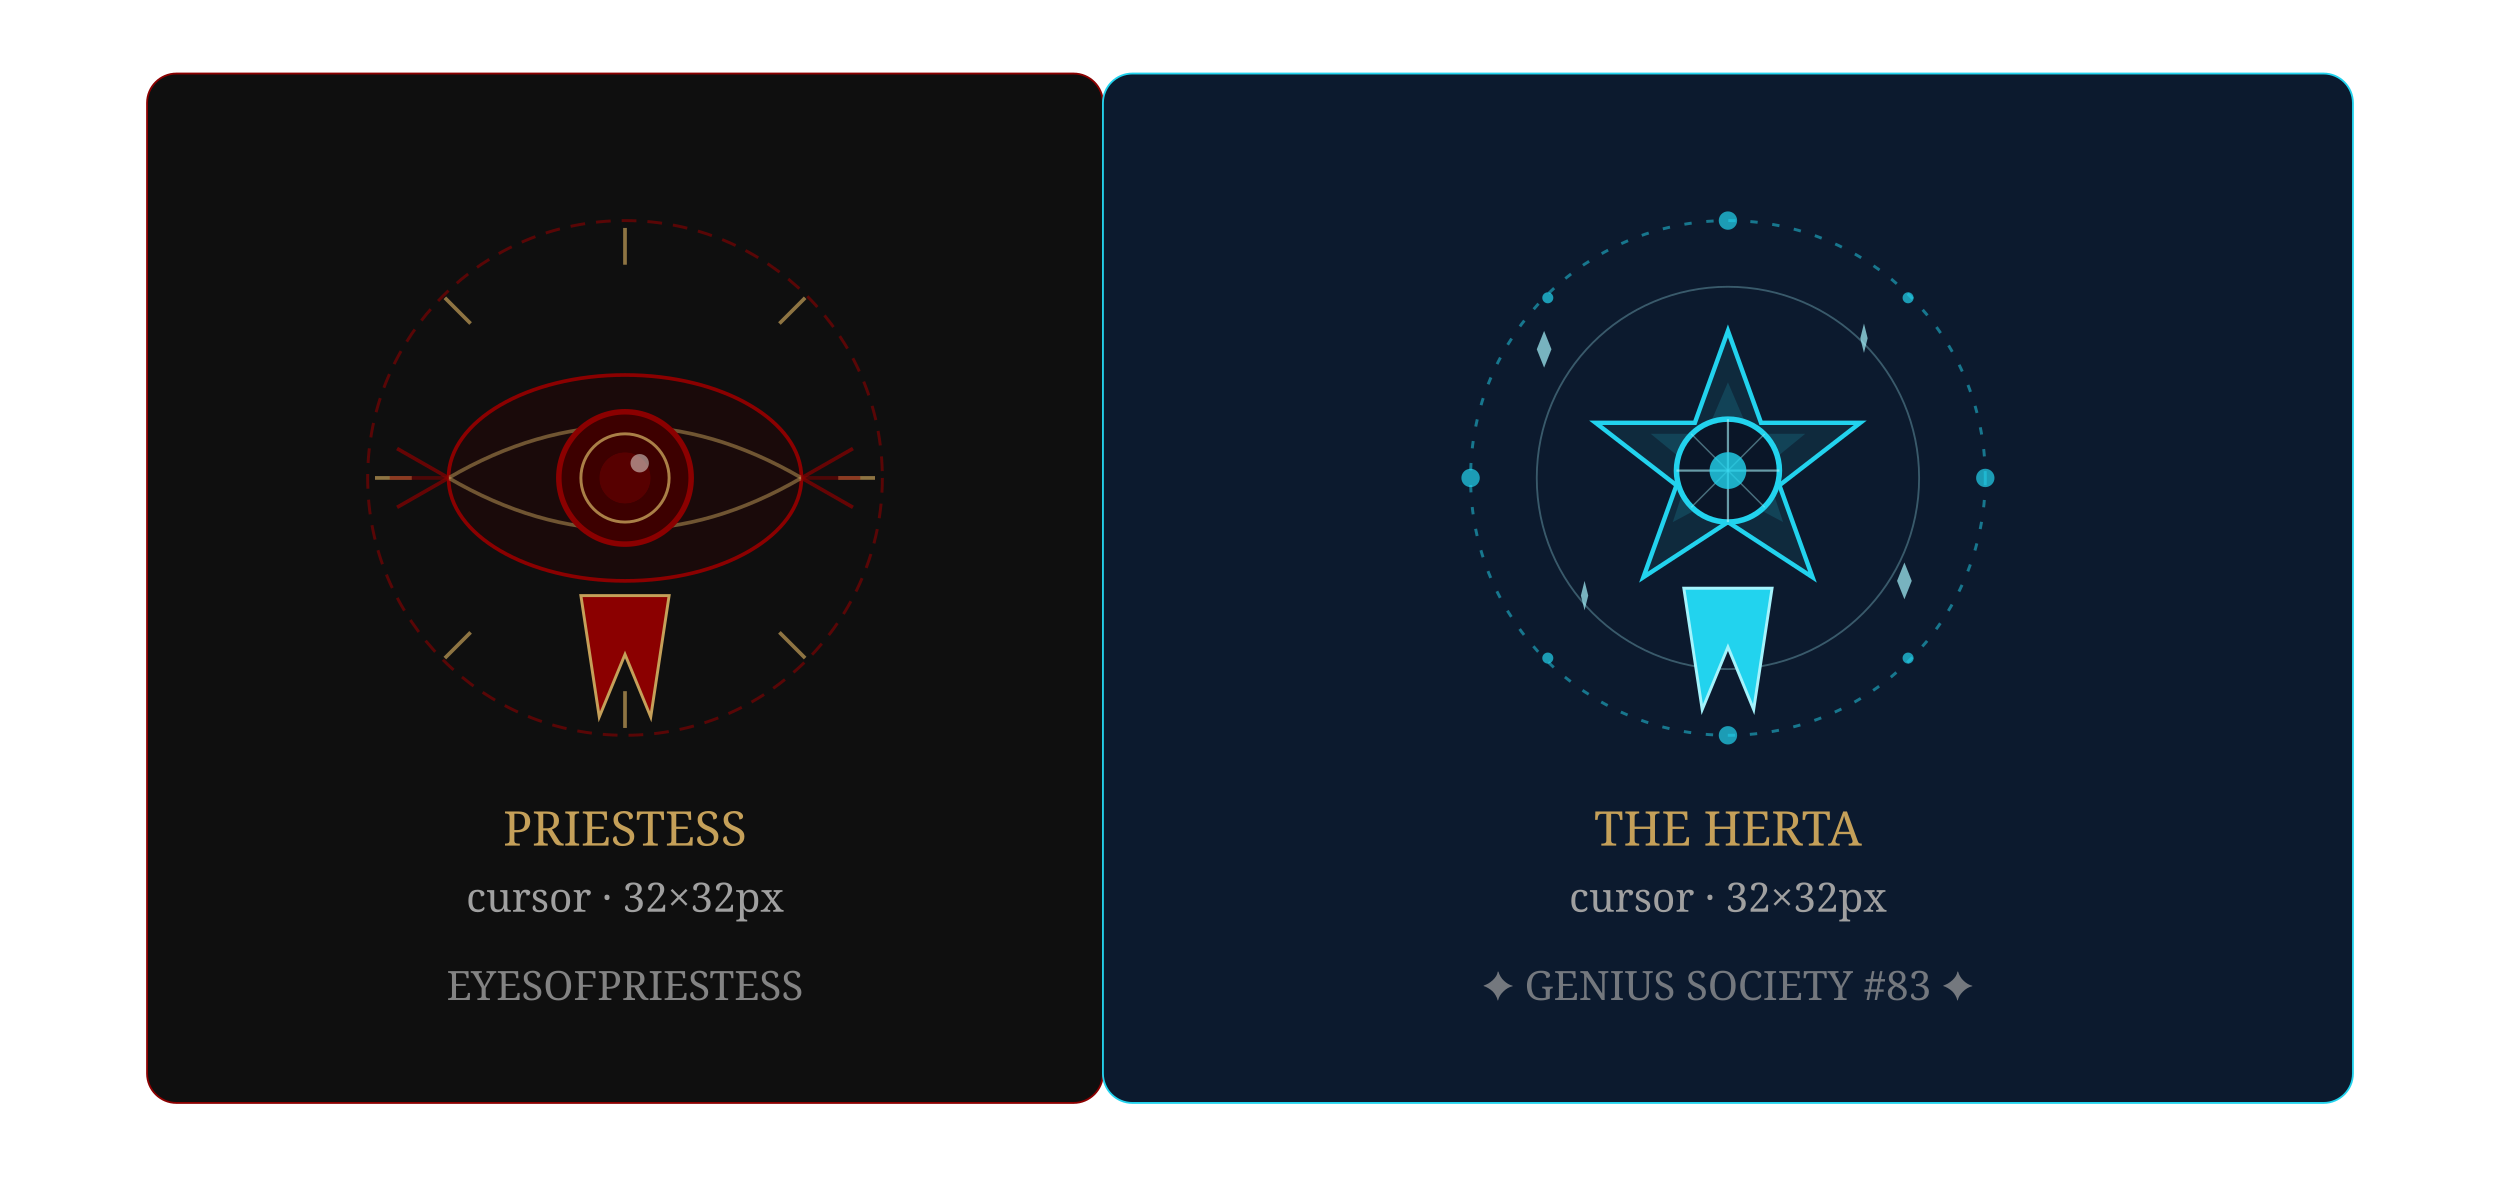
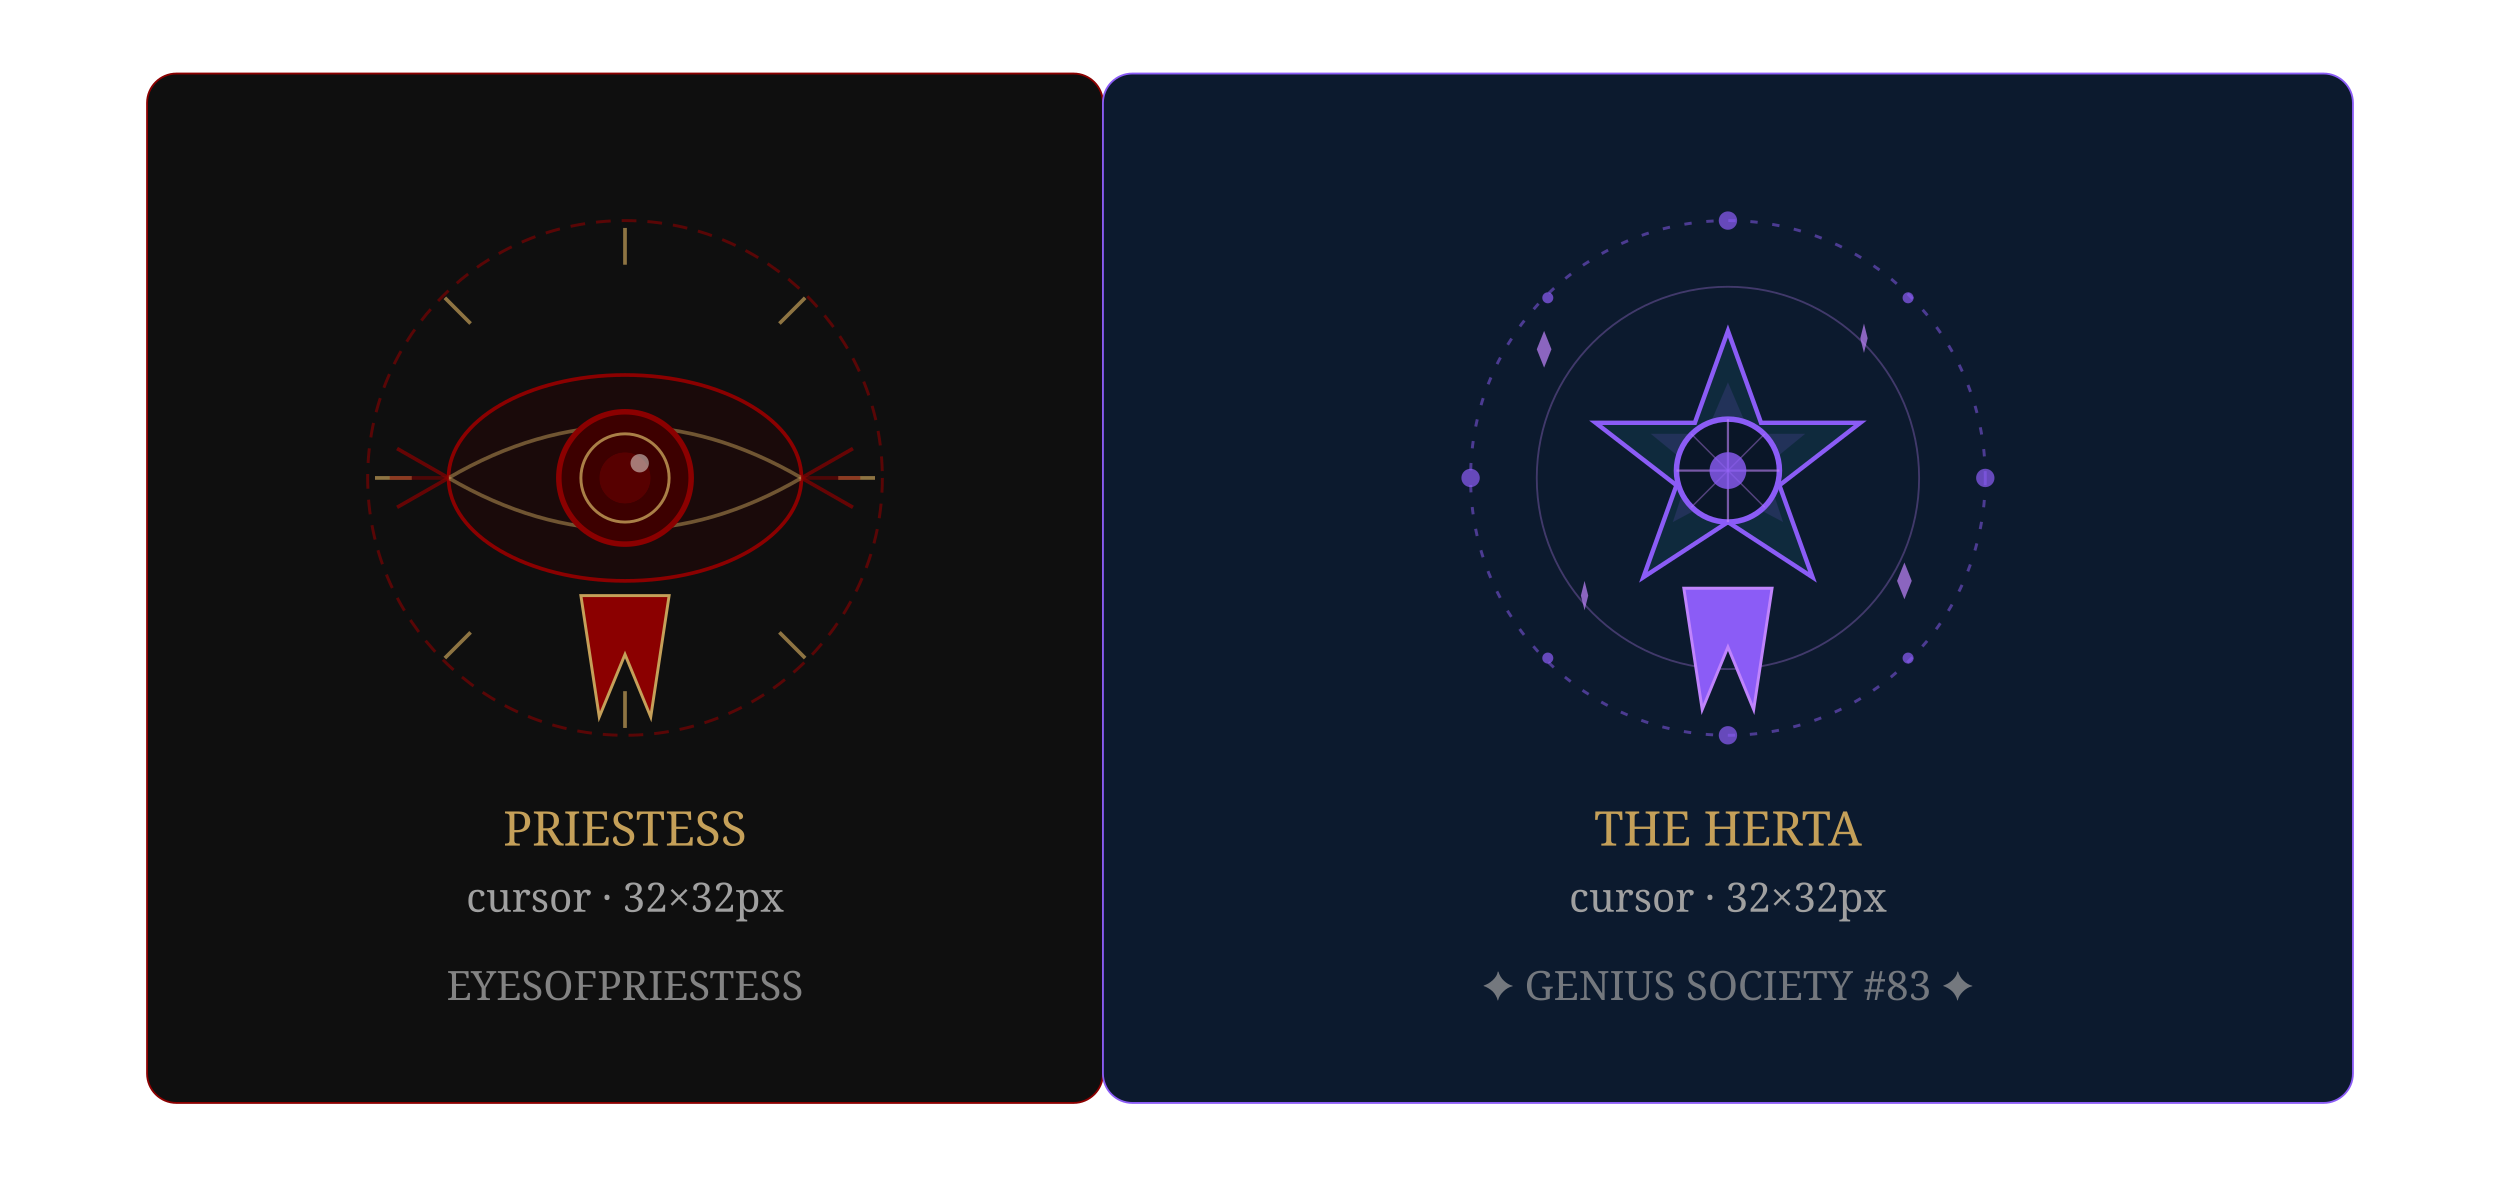
<svg xmlns="http://www.w3.org/2000/svg" width="100%" viewBox="0 0 680 320" role="img" style="">
  <rect x="40" y="20" width="260" height="280" rx="8" fill="#0f0f0f" stroke="#8b0000" stroke-width="0.5" style="fill:rgb(15, 15, 15);stroke:rgb(139, 0, 0);color:rgb(255, 255, 255);stroke-width:0.5px;stroke-linecap:butt;stroke-linejoin:miter;opacity:1;font-family:&quot;Anthropic Sans&quot;, -apple-system, BlinkMacSystemFont, &quot;Segoe UI&quot;, sans-serif;font-size:16px;font-weight:400;text-anchor:start;dominant-baseline:auto" />
-   <rect x="300" y="20" width="340" height="280" rx="8" fill="#0c1a2e" stroke="#22d3ee" stroke-width="0.5" style="fill:rgb(12, 26, 46);stroke:rgb(34, 211, 238);color:rgb(255, 255, 255);stroke-width:0.5px;stroke-linecap:butt;stroke-linejoin:miter;opacity:1;font-family:&quot;Anthropic Sans&quot;, -apple-system, BlinkMacSystemFont, &quot;Segoe UI&quot;, sans-serif;font-size:16px;font-weight:400;text-anchor:start;dominant-baseline:auto" />
+   <rect x="300" y="20" width="340" height="280" rx="8" fill="#0c1a2e" stroke="#8b5cf6" stroke-width="0.5" style="fill:rgb(12, 26, 46);stroke:rgb(139, 92, 246);color:rgb(255, 255, 255);stroke-width:0.5px;stroke-linecap:butt;stroke-linejoin:miter;opacity:1;font-family:&quot;Anthropic Sans&quot;, -apple-system, BlinkMacSystemFont, &quot;Segoe UI&quot;, sans-serif;font-size:16px;font-weight:400;text-anchor:start;dominant-baseline:auto" />
  <circle cx="170" cy="130" r="70" fill="none" stroke="#8b0000" stroke-width="0.8" stroke-dasharray="4 3" opacity="0.6" style="fill:none;stroke:rgb(139, 0, 0);color:rgb(255, 255, 255);stroke-width:0.8px;stroke-dasharray:4px, 3px;stroke-linecap:butt;stroke-linejoin:miter;opacity:0.6;font-family:&quot;Anthropic Sans&quot;, -apple-system, BlinkMacSystemFont, &quot;Segoe UI&quot;, sans-serif;font-size:16px;font-weight:400;text-anchor:start;dominant-baseline:auto" />
  <g stroke="#c5a059" stroke-width="1" opacity="0.7" style="fill:rgb(0, 0, 0);stroke:rgb(197, 160, 89);color:rgb(255, 255, 255);stroke-width:1px;stroke-linecap:butt;stroke-linejoin:miter;opacity:0.7;font-family:&quot;Anthropic Sans&quot;, -apple-system, BlinkMacSystemFont, &quot;Segoe UI&quot;, sans-serif;font-size:16px;font-weight:400;text-anchor:start;dominant-baseline:auto">
    <line x1="170" y1="62" x2="170" y2="72" style="fill:rgb(0, 0, 0);stroke:rgb(197, 160, 89);color:rgb(255, 255, 255);stroke-width:1px;stroke-linecap:butt;stroke-linejoin:miter;opacity:1;font-family:&quot;Anthropic Sans&quot;, -apple-system, BlinkMacSystemFont, &quot;Segoe UI&quot;, sans-serif;font-size:16px;font-weight:400;text-anchor:start;dominant-baseline:auto" />
    <line x1="170" y1="188" x2="170" y2="198" style="fill:rgb(0, 0, 0);stroke:rgb(197, 160, 89);color:rgb(255, 255, 255);stroke-width:1px;stroke-linecap:butt;stroke-linejoin:miter;opacity:1;font-family:&quot;Anthropic Sans&quot;, -apple-system, BlinkMacSystemFont, &quot;Segoe UI&quot;, sans-serif;font-size:16px;font-weight:400;text-anchor:start;dominant-baseline:auto" />
    <line x1="102" y1="130" x2="112" y2="130" style="fill:rgb(0, 0, 0);stroke:rgb(197, 160, 89);color:rgb(255, 255, 255);stroke-width:1px;stroke-linecap:butt;stroke-linejoin:miter;opacity:1;font-family:&quot;Anthropic Sans&quot;, -apple-system, BlinkMacSystemFont, &quot;Segoe UI&quot;, sans-serif;font-size:16px;font-weight:400;text-anchor:start;dominant-baseline:auto" />
    <line x1="228" y1="130" x2="238" y2="130" style="fill:rgb(0, 0, 0);stroke:rgb(197, 160, 89);color:rgb(255, 255, 255);stroke-width:1px;stroke-linecap:butt;stroke-linejoin:miter;opacity:1;font-family:&quot;Anthropic Sans&quot;, -apple-system, BlinkMacSystemFont, &quot;Segoe UI&quot;, sans-serif;font-size:16px;font-weight:400;text-anchor:start;dominant-baseline:auto" />
    <line x1="121" y1="81" x2="128" y2="88" style="fill:rgb(0, 0, 0);stroke:rgb(197, 160, 89);color:rgb(255, 255, 255);stroke-width:1px;stroke-linecap:butt;stroke-linejoin:miter;opacity:1;font-family:&quot;Anthropic Sans&quot;, -apple-system, BlinkMacSystemFont, &quot;Segoe UI&quot;, sans-serif;font-size:16px;font-weight:400;text-anchor:start;dominant-baseline:auto" />
    <line x1="212" y1="172" x2="219" y2="179" style="fill:rgb(0, 0, 0);stroke:rgb(197, 160, 89);color:rgb(255, 255, 255);stroke-width:1px;stroke-linecap:butt;stroke-linejoin:miter;opacity:1;font-family:&quot;Anthropic Sans&quot;, -apple-system, BlinkMacSystemFont, &quot;Segoe UI&quot;, sans-serif;font-size:16px;font-weight:400;text-anchor:start;dominant-baseline:auto" />
    <line x1="219" y1="81" x2="212" y2="88" style="fill:rgb(0, 0, 0);stroke:rgb(197, 160, 89);color:rgb(255, 255, 255);stroke-width:1px;stroke-linecap:butt;stroke-linejoin:miter;opacity:1;font-family:&quot;Anthropic Sans&quot;, -apple-system, BlinkMacSystemFont, &quot;Segoe UI&quot;, sans-serif;font-size:16px;font-weight:400;text-anchor:start;dominant-baseline:auto" />
    <line x1="128" y1="172" x2="121" y2="179" style="fill:rgb(0, 0, 0);stroke:rgb(197, 160, 89);color:rgb(255, 255, 255);stroke-width:1px;stroke-linecap:butt;stroke-linejoin:miter;opacity:1;font-family:&quot;Anthropic Sans&quot;, -apple-system, BlinkMacSystemFont, &quot;Segoe UI&quot;, sans-serif;font-size:16px;font-weight:400;text-anchor:start;dominant-baseline:auto" />
  </g>
  <ellipse cx="170" cy="130" rx="48" ry="28" fill="#1a0a0a" stroke="#8b0000" stroke-width="1" style="fill:rgb(26, 10, 10);stroke:rgb(139, 0, 0);color:rgb(255, 255, 255);stroke-width:1px;stroke-linecap:butt;stroke-linejoin:miter;opacity:1;font-family:&quot;Anthropic Sans&quot;, -apple-system, BlinkMacSystemFont, &quot;Segoe UI&quot;, sans-serif;font-size:16px;font-weight:400;text-anchor:start;dominant-baseline:auto" />
  <path d="M122 130 Q170 102 218 130" fill="none" stroke="#c5a059" stroke-width="1" opacity="0.5" style="fill:none;stroke:rgb(197, 160, 89);color:rgb(255, 255, 255);stroke-width:1px;stroke-linecap:butt;stroke-linejoin:miter;opacity:0.5;font-family:&quot;Anthropic Sans&quot;, -apple-system, BlinkMacSystemFont, &quot;Segoe UI&quot;, sans-serif;font-size:16px;font-weight:400;text-anchor:start;dominant-baseline:auto" />
  <path d="M122 130 Q170 158 218 130" fill="none" stroke="#c5a059" stroke-width="1" opacity="0.5" style="fill:none;stroke:rgb(197, 160, 89);color:rgb(255, 255, 255);stroke-width:1px;stroke-linecap:butt;stroke-linejoin:miter;opacity:0.5;font-family:&quot;Anthropic Sans&quot;, -apple-system, BlinkMacSystemFont, &quot;Segoe UI&quot;, sans-serif;font-size:16px;font-weight:400;text-anchor:start;dominant-baseline:auto" />
  <circle cx="170" cy="130" r="18" fill="#3d0000" stroke="#8b0000" stroke-width="1.5" style="fill:rgb(61, 0, 0);stroke:rgb(139, 0, 0);color:rgb(255, 255, 255);stroke-width:1.5px;stroke-linecap:butt;stroke-linejoin:miter;opacity:1;font-family:&quot;Anthropic Sans&quot;, -apple-system, BlinkMacSystemFont, &quot;Segoe UI&quot;, sans-serif;font-size:16px;font-weight:400;text-anchor:start;dominant-baseline:auto" />
  <circle cx="170" cy="130" r="12" fill="none" stroke="#c5a059" stroke-width="0.8" opacity="0.8" style="fill:none;stroke:rgb(197, 160, 89);color:rgb(255, 255, 255);stroke-width:0.8px;stroke-linecap:butt;stroke-linejoin:miter;opacity:0.8;font-family:&quot;Anthropic Sans&quot;, -apple-system, BlinkMacSystemFont, &quot;Segoe UI&quot;, sans-serif;font-size:16px;font-weight:400;text-anchor:start;dominant-baseline:auto" />
  <circle cx="170" cy="130" r="7" fill="#0a0000" style="fill:rgb(10, 0, 0);stroke:none;color:rgb(255, 255, 255);stroke-width:1px;stroke-linecap:butt;stroke-linejoin:miter;opacity:1;font-family:&quot;Anthropic Sans&quot;, -apple-system, BlinkMacSystemFont, &quot;Segoe UI&quot;, sans-serif;font-size:16px;font-weight:400;text-anchor:start;dominant-baseline:auto" />
  <circle cx="170" cy="130" r="7" fill="#8b0000" opacity="0.6" style="fill:rgb(139, 0, 0);stroke:none;color:rgb(255, 255, 255);stroke-width:1px;stroke-linecap:butt;stroke-linejoin:miter;opacity:0.6;font-family:&quot;Anthropic Sans&quot;, -apple-system, BlinkMacSystemFont, &quot;Segoe UI&quot;, sans-serif;font-size:16px;font-weight:400;text-anchor:start;dominant-baseline:auto" />
  <circle cx="174" cy="126" r="2.5" fill="#f4f1ea" opacity="0.5" style="fill:rgb(244, 241, 234);stroke:none;color:rgb(255, 255, 255);stroke-width:1px;stroke-linecap:butt;stroke-linejoin:miter;opacity:0.5;font-family:&quot;Anthropic Sans&quot;, -apple-system, BlinkMacSystemFont, &quot;Segoe UI&quot;, sans-serif;font-size:16px;font-weight:400;text-anchor:start;dominant-baseline:auto" />
  <line x1="122" y1="130" x2="108" y2="122" stroke="#8b0000" stroke-width="1" opacity="0.7" style="fill:rgb(0, 0, 0);stroke:rgb(139, 0, 0);color:rgb(255, 255, 255);stroke-width:1px;stroke-linecap:butt;stroke-linejoin:miter;opacity:0.7;font-family:&quot;Anthropic Sans&quot;, -apple-system, BlinkMacSystemFont, &quot;Segoe UI&quot;, sans-serif;font-size:16px;font-weight:400;text-anchor:start;dominant-baseline:auto" />
  <line x1="122" y1="130" x2="106" y2="130" stroke="#8b0000" stroke-width="1" opacity="0.5" style="fill:rgb(0, 0, 0);stroke:rgb(139, 0, 0);color:rgb(255, 255, 255);stroke-width:1px;stroke-linecap:butt;stroke-linejoin:miter;opacity:0.5;font-family:&quot;Anthropic Sans&quot;, -apple-system, BlinkMacSystemFont, &quot;Segoe UI&quot;, sans-serif;font-size:16px;font-weight:400;text-anchor:start;dominant-baseline:auto" />
  <line x1="122" y1="130" x2="108" y2="138" stroke="#8b0000" stroke-width="1" opacity="0.7" style="fill:rgb(0, 0, 0);stroke:rgb(139, 0, 0);color:rgb(255, 255, 255);stroke-width:1px;stroke-linecap:butt;stroke-linejoin:miter;opacity:0.7;font-family:&quot;Anthropic Sans&quot;, -apple-system, BlinkMacSystemFont, &quot;Segoe UI&quot;, sans-serif;font-size:16px;font-weight:400;text-anchor:start;dominant-baseline:auto" />
  <line x1="218" y1="130" x2="232" y2="122" stroke="#8b0000" stroke-width="1" opacity="0.7" style="fill:rgb(0, 0, 0);stroke:rgb(139, 0, 0);color:rgb(255, 255, 255);stroke-width:1px;stroke-linecap:butt;stroke-linejoin:miter;opacity:0.7;font-family:&quot;Anthropic Sans&quot;, -apple-system, BlinkMacSystemFont, &quot;Segoe UI&quot;, sans-serif;font-size:16px;font-weight:400;text-anchor:start;dominant-baseline:auto" />
  <line x1="218" y1="130" x2="234" y2="130" stroke="#8b0000" stroke-width="1" opacity="0.5" style="fill:rgb(0, 0, 0);stroke:rgb(139, 0, 0);color:rgb(255, 255, 255);stroke-width:1px;stroke-linecap:butt;stroke-linejoin:miter;opacity:0.5;font-family:&quot;Anthropic Sans&quot;, -apple-system, BlinkMacSystemFont, &quot;Segoe UI&quot;, sans-serif;font-size:16px;font-weight:400;text-anchor:start;dominant-baseline:auto" />
  <line x1="218" y1="130" x2="232" y2="138" stroke="#8b0000" stroke-width="1" opacity="0.7" style="fill:rgb(0, 0, 0);stroke:rgb(139, 0, 0);color:rgb(255, 255, 255);stroke-width:1px;stroke-linecap:butt;stroke-linejoin:miter;opacity:0.7;font-family:&quot;Anthropic Sans&quot;, -apple-system, BlinkMacSystemFont, &quot;Segoe UI&quot;, sans-serif;font-size:16px;font-weight:400;text-anchor:start;dominant-baseline:auto" />
  <polygon points="158,162 163,195 170,178 177,195 182,162" fill="#8b0000" stroke="#c5a059" stroke-width="0.8" style="fill:rgb(139, 0, 0);stroke:rgb(197, 160, 89);color:rgb(255, 255, 255);stroke-width:0.8px;stroke-linecap:butt;stroke-linejoin:miter;opacity:1;font-family:&quot;Anthropic Sans&quot;, -apple-system, BlinkMacSystemFont, &quot;Segoe UI&quot;, sans-serif;font-size:16px;font-weight:400;text-anchor:start;dominant-baseline:auto" />
  <text x="170" y="230" style="fill:rgb(197, 160, 89);stroke:none;color:rgb(255, 255, 255);stroke-width:1px;stroke-linecap:butt;stroke-linejoin:miter;opacity:1;font-family:Cinzel, serif;font-size:13px;font-weight:400;text-anchor:middle;dominant-baseline:auto">PRIESTESS</text>
  <text x="170" y="248" style="fill:rgb(160, 160, 160);stroke:none;color:rgb(255, 255, 255);stroke-width:1px;stroke-linecap:butt;stroke-linejoin:miter;opacity:1;font-family:serif;font-size:11px;font-weight:400;text-anchor:middle;dominant-baseline:auto">cursor · 32×32px</text>
  <text x="170" y="272" fill="#8b0000" opacity="0.8" style="fill:rgb(160, 160, 160);stroke:none;color:rgb(255, 255, 255);stroke-width:1px;stroke-linecap:butt;stroke-linejoin:miter;opacity:0.8;font-family:serif;font-size:11px;font-weight:400;text-anchor:middle;dominant-baseline:auto">EYESOFPRIESTESS</text>
-   <circle cx="470" cy="130" r="70" fill="none" stroke="#22d3ee" stroke-width="0.8" stroke-dasharray="2 4" opacity="0.5" style="fill:none;stroke:rgb(34, 211, 238);color:rgb(255, 255, 255);stroke-width:0.8px;stroke-dasharray:2px, 4px;stroke-linecap:butt;stroke-linejoin:miter;opacity:0.5;font-family:&quot;Anthropic Sans&quot;, -apple-system, BlinkMacSystemFont, &quot;Segoe UI&quot;, sans-serif;font-size:16px;font-weight:400;text-anchor:start;dominant-baseline:auto" />
-   <circle cx="470" cy="130" r="52" fill="none" stroke="#a5f3fc" stroke-width="0.5" opacity="0.3" style="fill:none;stroke:rgb(165, 243, 252);color:rgb(255, 255, 255);stroke-width:0.5px;stroke-linecap:butt;stroke-linejoin:miter;opacity:0.3;font-family:&quot;Anthropic Sans&quot;, -apple-system, BlinkMacSystemFont, &quot;Segoe UI&quot;, sans-serif;font-size:16px;font-weight:400;text-anchor:start;dominant-baseline:auto" />
-   <g fill="#22d3ee" opacity="0.7" style="fill:rgb(34, 211, 238);stroke:none;color:rgb(255, 255, 255);stroke-width:1px;stroke-linecap:butt;stroke-linejoin:miter;opacity:0.7;font-family:&quot;Anthropic Sans&quot;, -apple-system, BlinkMacSystemFont, &quot;Segoe UI&quot;, sans-serif;font-size:16px;font-weight:400;text-anchor:start;dominant-baseline:auto">
-     <circle cx="470" cy="60" r="2.5" style="fill:rgb(34, 211, 238);stroke:none;color:rgb(255, 255, 255);stroke-width:1px;stroke-linecap:butt;stroke-linejoin:miter;opacity:1;font-family:&quot;Anthropic Sans&quot;, -apple-system, BlinkMacSystemFont, &quot;Segoe UI&quot;, sans-serif;font-size:16px;font-weight:400;text-anchor:start;dominant-baseline:auto" />
-     <circle cx="540" cy="130" r="2.5" style="fill:rgb(34, 211, 238);stroke:none;color:rgb(255, 255, 255);stroke-width:1px;stroke-linecap:butt;stroke-linejoin:miter;opacity:1;font-family:&quot;Anthropic Sans&quot;, -apple-system, BlinkMacSystemFont, &quot;Segoe UI&quot;, sans-serif;font-size:16px;font-weight:400;text-anchor:start;dominant-baseline:auto" />
-     <circle cx="470" cy="200" r="2.5" style="fill:rgb(34, 211, 238);stroke:none;color:rgb(255, 255, 255);stroke-width:1px;stroke-linecap:butt;stroke-linejoin:miter;opacity:1;font-family:&quot;Anthropic Sans&quot;, -apple-system, BlinkMacSystemFont, &quot;Segoe UI&quot;, sans-serif;font-size:16px;font-weight:400;text-anchor:start;dominant-baseline:auto" />
-     <circle cx="400" cy="130" r="2.5" style="fill:rgb(34, 211, 238);stroke:none;color:rgb(255, 255, 255);stroke-width:1px;stroke-linecap:butt;stroke-linejoin:miter;opacity:1;font-family:&quot;Anthropic Sans&quot;, -apple-system, BlinkMacSystemFont, &quot;Segoe UI&quot;, sans-serif;font-size:16px;font-weight:400;text-anchor:start;dominant-baseline:auto" />
-     <circle cx="519" cy="81" r="1.5" style="fill:rgb(34, 211, 238);stroke:none;color:rgb(255, 255, 255);stroke-width:1px;stroke-linecap:butt;stroke-linejoin:miter;opacity:1;font-family:&quot;Anthropic Sans&quot;, -apple-system, BlinkMacSystemFont, &quot;Segoe UI&quot;, sans-serif;font-size:16px;font-weight:400;text-anchor:start;dominant-baseline:auto" />
-     <circle cx="519" cy="179" r="1.5" style="fill:rgb(34, 211, 238);stroke:none;color:rgb(255, 255, 255);stroke-width:1px;stroke-linecap:butt;stroke-linejoin:miter;opacity:1;font-family:&quot;Anthropic Sans&quot;, -apple-system, BlinkMacSystemFont, &quot;Segoe UI&quot;, sans-serif;font-size:16px;font-weight:400;text-anchor:start;dominant-baseline:auto" />
-     <circle cx="421" cy="81" r="1.5" style="fill:rgb(34, 211, 238);stroke:none;color:rgb(255, 255, 255);stroke-width:1px;stroke-linecap:butt;stroke-linejoin:miter;opacity:1;font-family:&quot;Anthropic Sans&quot;, -apple-system, BlinkMacSystemFont, &quot;Segoe UI&quot;, sans-serif;font-size:16px;font-weight:400;text-anchor:start;dominant-baseline:auto" />
-     <circle cx="421" cy="179" r="1.5" style="fill:rgb(34, 211, 238);stroke:none;color:rgb(255, 255, 255);stroke-width:1px;stroke-linecap:butt;stroke-linejoin:miter;opacity:1;font-family:&quot;Anthropic Sans&quot;, -apple-system, BlinkMacSystemFont, &quot;Segoe UI&quot;, sans-serif;font-size:16px;font-weight:400;text-anchor:start;dominant-baseline:auto" />
+   <circle cx="470" cy="130" r="70" fill="none" stroke="#8b5cf6" stroke-width="0.8" stroke-dasharray="2 4" opacity="0.5" style="fill:none;stroke:rgb(139, 92, 246);color:rgb(255, 255, 255);stroke-width:0.8px;stroke-dasharray:2px, 4px;stroke-linecap:butt;stroke-linejoin:miter;opacity:0.5;font-family:&quot;Anthropic Sans&quot;, -apple-system, BlinkMacSystemFont, &quot;Segoe UI&quot;, sans-serif;font-size:16px;font-weight:400;text-anchor:start;dominant-baseline:auto" />
+   <circle cx="470" cy="130" r="52" fill="none" stroke="#c084fc" stroke-width="0.5" opacity="0.3" style="fill:none;stroke:rgb(192, 132, 252);color:rgb(255, 255, 255);stroke-width:0.5px;stroke-linecap:butt;stroke-linejoin:miter;opacity:0.3;font-family:&quot;Anthropic Sans&quot;, -apple-system, BlinkMacSystemFont, &quot;Segoe UI&quot;, sans-serif;font-size:16px;font-weight:400;text-anchor:start;dominant-baseline:auto" />
+   <g fill="#8b5cf6" opacity="0.7" style="fill:rgb(139, 92, 246);stroke:none;color:rgb(255, 255, 255);stroke-width:1px;stroke-linecap:butt;stroke-linejoin:miter;opacity:0.7;font-family:&quot;Anthropic Sans&quot;, -apple-system, BlinkMacSystemFont, &quot;Segoe UI&quot;, sans-serif;font-size:16px;font-weight:400;text-anchor:start;dominant-baseline:auto">
+     <circle cx="470" cy="60" r="2.5" style="fill:rgb(139, 92, 246);stroke:none;color:rgb(255, 255, 255);stroke-width:1px;stroke-linecap:butt;stroke-linejoin:miter;opacity:1;font-family:&quot;Anthropic Sans&quot;, -apple-system, BlinkMacSystemFont, &quot;Segoe UI&quot;, sans-serif;font-size:16px;font-weight:400;text-anchor:start;dominant-baseline:auto" />
+     <circle cx="540" cy="130" r="2.5" style="fill:rgb(139, 92, 246);stroke:none;color:rgb(255, 255, 255);stroke-width:1px;stroke-linecap:butt;stroke-linejoin:miter;opacity:1;font-family:&quot;Anthropic Sans&quot;, -apple-system, BlinkMacSystemFont, &quot;Segoe UI&quot;, sans-serif;font-size:16px;font-weight:400;text-anchor:start;dominant-baseline:auto" />
+     <circle cx="470" cy="200" r="2.5" style="fill:rgb(139, 92, 246);stroke:none;color:rgb(255, 255, 255);stroke-width:1px;stroke-linecap:butt;stroke-linejoin:miter;opacity:1;font-family:&quot;Anthropic Sans&quot;, -apple-system, BlinkMacSystemFont, &quot;Segoe UI&quot;, sans-serif;font-size:16px;font-weight:400;text-anchor:start;dominant-baseline:auto" />
+     <circle cx="400" cy="130" r="2.5" style="fill:rgb(139, 92, 246);stroke:none;color:rgb(255, 255, 255);stroke-width:1px;stroke-linecap:butt;stroke-linejoin:miter;opacity:1;font-family:&quot;Anthropic Sans&quot;, -apple-system, BlinkMacSystemFont, &quot;Segoe UI&quot;, sans-serif;font-size:16px;font-weight:400;text-anchor:start;dominant-baseline:auto" />
+     <circle cx="519" cy="81" r="1.5" style="fill:rgb(139, 92, 246);stroke:none;color:rgb(255, 255, 255);stroke-width:1px;stroke-linecap:butt;stroke-linejoin:miter;opacity:1;font-family:&quot;Anthropic Sans&quot;, -apple-system, BlinkMacSystemFont, &quot;Segoe UI&quot;, sans-serif;font-size:16px;font-weight:400;text-anchor:start;dominant-baseline:auto" />
+     <circle cx="519" cy="179" r="1.5" style="fill:rgb(139, 92, 246);stroke:none;color:rgb(255, 255, 255);stroke-width:1px;stroke-linecap:butt;stroke-linejoin:miter;opacity:1;font-family:&quot;Anthropic Sans&quot;, -apple-system, BlinkMacSystemFont, &quot;Segoe UI&quot;, sans-serif;font-size:16px;font-weight:400;text-anchor:start;dominant-baseline:auto" />
+     <circle cx="421" cy="81" r="1.5" style="fill:rgb(139, 92, 246);stroke:none;color:rgb(255, 255, 255);stroke-width:1px;stroke-linecap:butt;stroke-linejoin:miter;opacity:1;font-family:&quot;Anthropic Sans&quot;, -apple-system, BlinkMacSystemFont, &quot;Segoe UI&quot;, sans-serif;font-size:16px;font-weight:400;text-anchor:start;dominant-baseline:auto" />
+     <circle cx="421" cy="179" r="1.5" style="fill:rgb(139, 92, 246);stroke:none;color:rgb(255, 255, 255);stroke-width:1px;stroke-linecap:butt;stroke-linejoin:miter;opacity:1;font-family:&quot;Anthropic Sans&quot;, -apple-system, BlinkMacSystemFont, &quot;Segoe UI&quot;, sans-serif;font-size:16px;font-weight:400;text-anchor:start;dominant-baseline:auto" />
  </g>
-   <polygon points="&#10;    470,90&#10;    479,115 506,115&#10;    484,132 493,157&#10;    470,142 447,157&#10;    456,132 434,115&#10;    461,115" fill="#0f2a3d" stroke="#22d3ee" stroke-width="1.2" style="fill:rgb(15, 42, 61);stroke:rgb(34, 211, 238);color:rgb(255, 255, 255);stroke-width:1.2px;stroke-linecap:butt;stroke-linejoin:miter;opacity:1;font-family:&quot;Anthropic Sans&quot;, -apple-system, BlinkMacSystemFont, &quot;Segoe UI&quot;, sans-serif;font-size:16px;font-weight:400;text-anchor:start;dominant-baseline:auto" />
-   <polygon points="&#10;    470,104&#10;    476,118 491,118&#10;    480,127 485,142&#10;    470,134 455,142&#10;    460,127 449,118&#10;    464,118" fill="#22d3ee" opacity="0.15" style="fill:rgb(34, 211, 238);stroke:none;color:rgb(255, 255, 255);stroke-width:1px;stroke-linecap:butt;stroke-linejoin:miter;opacity:0.15;font-family:&quot;Anthropic Sans&quot;, -apple-system, BlinkMacSystemFont, &quot;Segoe UI&quot;, sans-serif;font-size:16px;font-weight:400;text-anchor:start;dominant-baseline:auto" />
-   <circle cx="470" cy="128" r="14" fill="#0a1628" stroke="#22d3ee" stroke-width="1.5" style="fill:rgb(10, 22, 40);stroke:rgb(34, 211, 238);color:rgb(255, 255, 255);stroke-width:1.5px;stroke-linecap:butt;stroke-linejoin:miter;opacity:1;font-family:&quot;Anthropic Sans&quot;, -apple-system, BlinkMacSystemFont, &quot;Segoe UI&quot;, sans-serif;font-size:16px;font-weight:400;text-anchor:start;dominant-baseline:auto" />
-   <line x1="456" y1="128" x2="484" y2="128" stroke="#a5f3fc" stroke-width="0.6" opacity="0.6" style="fill:rgb(0, 0, 0);stroke:rgb(165, 243, 252);color:rgb(255, 255, 255);stroke-width:0.6px;stroke-linecap:butt;stroke-linejoin:miter;opacity:0.6;font-family:&quot;Anthropic Sans&quot;, -apple-system, BlinkMacSystemFont, &quot;Segoe UI&quot;, sans-serif;font-size:16px;font-weight:400;text-anchor:start;dominant-baseline:auto" />
-   <line x1="470" y1="114" x2="470" y2="142" stroke="#a5f3fc" stroke-width="0.6" opacity="0.6" style="fill:rgb(0, 0, 0);stroke:rgb(165, 243, 252);color:rgb(255, 255, 255);stroke-width:0.6px;stroke-linecap:butt;stroke-linejoin:miter;opacity:0.6;font-family:&quot;Anthropic Sans&quot;, -apple-system, BlinkMacSystemFont, &quot;Segoe UI&quot;, sans-serif;font-size:16px;font-weight:400;text-anchor:start;dominant-baseline:auto" />
-   <line x1="460" y1="118" x2="480" y2="138" stroke="#a5f3fc" stroke-width="0.4" opacity="0.4" style="fill:rgb(0, 0, 0);stroke:rgb(165, 243, 252);color:rgb(255, 255, 255);stroke-width:0.4px;stroke-linecap:butt;stroke-linejoin:miter;opacity:0.4;font-family:&quot;Anthropic Sans&quot;, -apple-system, BlinkMacSystemFont, &quot;Segoe UI&quot;, sans-serif;font-size:16px;font-weight:400;text-anchor:start;dominant-baseline:auto" />
-   <line x1="480" y1="118" x2="460" y2="138" stroke="#a5f3fc" stroke-width="0.4" opacity="0.4" style="fill:rgb(0, 0, 0);stroke:rgb(165, 243, 252);color:rgb(255, 255, 255);stroke-width:0.4px;stroke-linecap:butt;stroke-linejoin:miter;opacity:0.4;font-family:&quot;Anthropic Sans&quot;, -apple-system, BlinkMacSystemFont, &quot;Segoe UI&quot;, sans-serif;font-size:16px;font-weight:400;text-anchor:start;dominant-baseline:auto" />
-   <circle cx="470" cy="128" r="5" fill="#22d3ee" opacity="0.8" style="fill:rgb(34, 211, 238);stroke:none;color:rgb(255, 255, 255);stroke-width:1px;stroke-linecap:butt;stroke-linejoin:miter;opacity:0.8;font-family:&quot;Anthropic Sans&quot;, -apple-system, BlinkMacSystemFont, &quot;Segoe UI&quot;, sans-serif;font-size:16px;font-weight:400;text-anchor:start;dominant-baseline:auto" />
-   <polygon points="458,160 463,193 470,176 477,193 482,160" fill="#22d3ee" stroke="#a5f3fc" stroke-width="0.8" style="fill:rgb(34, 211, 238);stroke:rgb(165, 243, 252);color:rgb(255, 255, 255);stroke-width:0.8px;stroke-linecap:butt;stroke-linejoin:miter;opacity:1;font-family:&quot;Anthropic Sans&quot;, -apple-system, BlinkMacSystemFont, &quot;Segoe UI&quot;, sans-serif;font-size:16px;font-weight:400;text-anchor:start;dominant-baseline:auto" />
-   <g fill="#a5f3fc" opacity="0.7" style="fill:rgb(165, 243, 252);stroke:none;color:rgb(255, 255, 255);stroke-width:1px;stroke-linecap:butt;stroke-linejoin:miter;opacity:0.7;font-family:&quot;Anthropic Sans&quot;, -apple-system, BlinkMacSystemFont, &quot;Segoe UI&quot;, sans-serif;font-size:16px;font-weight:400;text-anchor:start;dominant-baseline:auto">
-     <polygon points="418,95 420,90 422,95 420,100" style="fill:rgb(165, 243, 252);stroke:none;color:rgb(255, 255, 255);stroke-width:1px;stroke-linecap:butt;stroke-linejoin:miter;opacity:1;font-family:&quot;Anthropic Sans&quot;, -apple-system, BlinkMacSystemFont, &quot;Segoe UI&quot;, sans-serif;font-size:16px;font-weight:400;text-anchor:start;dominant-baseline:auto" />
-     <polygon points="516,158 518,153 520,158 518,163" style="fill:rgb(165, 243, 252);stroke:none;color:rgb(255, 255, 255);stroke-width:1px;stroke-linecap:butt;stroke-linejoin:miter;opacity:1;font-family:&quot;Anthropic Sans&quot;, -apple-system, BlinkMacSystemFont, &quot;Segoe UI&quot;, sans-serif;font-size:16px;font-weight:400;text-anchor:start;dominant-baseline:auto" />
-     <polygon points="430,162 431,158 432,162 431,166" style="fill:rgb(165, 243, 252);stroke:none;color:rgb(255, 255, 255);stroke-width:1px;stroke-linecap:butt;stroke-linejoin:miter;opacity:1;font-family:&quot;Anthropic Sans&quot;, -apple-system, BlinkMacSystemFont, &quot;Segoe UI&quot;, sans-serif;font-size:16px;font-weight:400;text-anchor:start;dominant-baseline:auto" />
-     <polygon points="506,92 507,88 508,92 507,96" style="fill:rgb(165, 243, 252);stroke:none;color:rgb(255, 255, 255);stroke-width:1px;stroke-linecap:butt;stroke-linejoin:miter;opacity:1;font-family:&quot;Anthropic Sans&quot;, -apple-system, BlinkMacSystemFont, &quot;Segoe UI&quot;, sans-serif;font-size:16px;font-weight:400;text-anchor:start;dominant-baseline:auto" />
+   <polygon points="&#10;    470,90&#10;    479,115 506,115&#10;    484,132 493,157&#10;    470,142 447,157&#10;    456,132 434,115&#10;    461,115" fill="#0f2a3d" stroke="#8b5cf6" stroke-width="1.2" style="fill:rgb(15, 42, 61);stroke:rgb(139, 92, 246);color:rgb(255, 255, 255);stroke-width:1.2px;stroke-linecap:butt;stroke-linejoin:miter;opacity:1;font-family:&quot;Anthropic Sans&quot;, -apple-system, BlinkMacSystemFont, &quot;Segoe UI&quot;, sans-serif;font-size:16px;font-weight:400;text-anchor:start;dominant-baseline:auto" />
+   <polygon points="&#10;    470,104&#10;    476,118 491,118&#10;    480,127 485,142&#10;    470,134 455,142&#10;    460,127 449,118&#10;    464,118" fill="#8b5cf6" opacity="0.15" style="fill:rgb(139, 92, 246);stroke:none;color:rgb(255, 255, 255);stroke-width:1px;stroke-linecap:butt;stroke-linejoin:miter;opacity:0.15;font-family:&quot;Anthropic Sans&quot;, -apple-system, BlinkMacSystemFont, &quot;Segoe UI&quot;, sans-serif;font-size:16px;font-weight:400;text-anchor:start;dominant-baseline:auto" />
+   <circle cx="470" cy="128" r="14" fill="#0a1628" stroke="#8b5cf6" stroke-width="1.5" style="fill:rgb(10, 22, 40);stroke:rgb(139, 92, 246);color:rgb(255, 255, 255);stroke-width:1.5px;stroke-linecap:butt;stroke-linejoin:miter;opacity:1;font-family:&quot;Anthropic Sans&quot;, -apple-system, BlinkMacSystemFont, &quot;Segoe UI&quot;, sans-serif;font-size:16px;font-weight:400;text-anchor:start;dominant-baseline:auto" />
+   <line x1="456" y1="128" x2="484" y2="128" stroke="#c084fc" stroke-width="0.6" opacity="0.6" style="fill:rgb(0, 0, 0);stroke:rgb(192, 132, 252);color:rgb(255, 255, 255);stroke-width:0.6px;stroke-linecap:butt;stroke-linejoin:miter;opacity:0.6;font-family:&quot;Anthropic Sans&quot;, -apple-system, BlinkMacSystemFont, &quot;Segoe UI&quot;, sans-serif;font-size:16px;font-weight:400;text-anchor:start;dominant-baseline:auto" />
+   <line x1="470" y1="114" x2="470" y2="142" stroke="#c084fc" stroke-width="0.6" opacity="0.6" style="fill:rgb(0, 0, 0);stroke:rgb(192, 132, 252);color:rgb(255, 255, 255);stroke-width:0.6px;stroke-linecap:butt;stroke-linejoin:miter;opacity:0.6;font-family:&quot;Anthropic Sans&quot;, -apple-system, BlinkMacSystemFont, &quot;Segoe UI&quot;, sans-serif;font-size:16px;font-weight:400;text-anchor:start;dominant-baseline:auto" />
+   <line x1="460" y1="118" x2="480" y2="138" stroke="#c084fc" stroke-width="0.4" opacity="0.4" style="fill:rgb(0, 0, 0);stroke:rgb(192, 132, 252);color:rgb(255, 255, 255);stroke-width:0.4px;stroke-linecap:butt;stroke-linejoin:miter;opacity:0.4;font-family:&quot;Anthropic Sans&quot;, -apple-system, BlinkMacSystemFont, &quot;Segoe UI&quot;, sans-serif;font-size:16px;font-weight:400;text-anchor:start;dominant-baseline:auto" />
+   <line x1="480" y1="118" x2="460" y2="138" stroke="#c084fc" stroke-width="0.4" opacity="0.4" style="fill:rgb(0, 0, 0);stroke:rgb(192, 132, 252);color:rgb(255, 255, 255);stroke-width:0.4px;stroke-linecap:butt;stroke-linejoin:miter;opacity:0.4;font-family:&quot;Anthropic Sans&quot;, -apple-system, BlinkMacSystemFont, &quot;Segoe UI&quot;, sans-serif;font-size:16px;font-weight:400;text-anchor:start;dominant-baseline:auto" />
+   <circle cx="470" cy="128" r="5" fill="#8b5cf6" opacity="0.8" style="fill:rgb(139, 92, 246);stroke:none;color:rgb(255, 255, 255);stroke-width:1px;stroke-linecap:butt;stroke-linejoin:miter;opacity:0.8;font-family:&quot;Anthropic Sans&quot;, -apple-system, BlinkMacSystemFont, &quot;Segoe UI&quot;, sans-serif;font-size:16px;font-weight:400;text-anchor:start;dominant-baseline:auto" />
+   <polygon points="458,160 463,193 470,176 477,193 482,160" fill="#8b5cf6" stroke="#c084fc" stroke-width="0.8" style="fill:rgb(139, 92, 246);stroke:rgb(192, 132, 252);color:rgb(255, 255, 255);stroke-width:0.8px;stroke-linecap:butt;stroke-linejoin:miter;opacity:1;font-family:&quot;Anthropic Sans&quot;, -apple-system, BlinkMacSystemFont, &quot;Segoe UI&quot;, sans-serif;font-size:16px;font-weight:400;text-anchor:start;dominant-baseline:auto" />
+   <g fill="#c084fc" opacity="0.7" style="fill:rgb(192, 132, 252);stroke:none;color:rgb(255, 255, 255);stroke-width:1px;stroke-linecap:butt;stroke-linejoin:miter;opacity:0.7;font-family:&quot;Anthropic Sans&quot;, -apple-system, BlinkMacSystemFont, &quot;Segoe UI&quot;, sans-serif;font-size:16px;font-weight:400;text-anchor:start;dominant-baseline:auto">
+     <polygon points="418,95 420,90 422,95 420,100" style="fill:rgb(192, 132, 252);stroke:none;color:rgb(255, 255, 255);stroke-width:1px;stroke-linecap:butt;stroke-linejoin:miter;opacity:1;font-family:&quot;Anthropic Sans&quot;, -apple-system, BlinkMacSystemFont, &quot;Segoe UI&quot;, sans-serif;font-size:16px;font-weight:400;text-anchor:start;dominant-baseline:auto" />
+     <polygon points="516,158 518,153 520,158 518,163" style="fill:rgb(192, 132, 252);stroke:none;color:rgb(255, 255, 255);stroke-width:1px;stroke-linecap:butt;stroke-linejoin:miter;opacity:1;font-family:&quot;Anthropic Sans&quot;, -apple-system, BlinkMacSystemFont, &quot;Segoe UI&quot;, sans-serif;font-size:16px;font-weight:400;text-anchor:start;dominant-baseline:auto" />
+     <polygon points="430,162 431,158 432,162 431,166" style="fill:rgb(192, 132, 252);stroke:none;color:rgb(255, 255, 255);stroke-width:1px;stroke-linecap:butt;stroke-linejoin:miter;opacity:1;font-family:&quot;Anthropic Sans&quot;, -apple-system, BlinkMacSystemFont, &quot;Segoe UI&quot;, sans-serif;font-size:16px;font-weight:400;text-anchor:start;dominant-baseline:auto" />
+     <polygon points="506,92 507,88 508,92 507,96" style="fill:rgb(192, 132, 252);stroke:none;color:rgb(255, 255, 255);stroke-width:1px;stroke-linecap:butt;stroke-linejoin:miter;opacity:1;font-family:&quot;Anthropic Sans&quot;, -apple-system, BlinkMacSystemFont, &quot;Segoe UI&quot;, sans-serif;font-size:16px;font-weight:400;text-anchor:start;dominant-baseline:auto" />
  </g>
-   <text x="470" y="230" fill="#22d3ee" style="fill:rgb(197, 160, 89);stroke:none;color:rgb(255, 255, 255);stroke-width:1px;stroke-linecap:butt;stroke-linejoin:miter;opacity:1;font-family:Cinzel, serif;font-size:13px;font-weight:400;text-anchor:middle;dominant-baseline:auto">THE HERTA</text>
+   <text x="470" y="230" fill="#8b5cf6" style="fill:rgb(197, 160, 89);stroke:none;color:rgb(255, 255, 255);stroke-width:1px;stroke-linecap:butt;stroke-linejoin:miter;opacity:1;font-family:Cinzel, serif;font-size:13px;font-weight:400;text-anchor:middle;dominant-baseline:auto">THE HERTA</text>
  <text x="470" y="248" style="fill:rgb(160, 160, 160);stroke:none;color:rgb(255, 255, 255);stroke-width:1px;stroke-linecap:butt;stroke-linejoin:miter;opacity:1;font-family:serif;font-size:11px;font-weight:400;text-anchor:middle;dominant-baseline:auto">cursor · 32×32px</text>
-   <text x="470" y="272" fill="#22d3ee" opacity="0.7" style="fill:rgb(160, 160, 160);stroke:none;color:rgb(255, 255, 255);stroke-width:1px;stroke-linecap:butt;stroke-linejoin:miter;opacity:0.7;font-family:serif;font-size:11px;font-weight:400;text-anchor:middle;dominant-baseline:auto">✦ GENIUS SOCIETY #83 ✦</text>
+   <text x="470" y="272" fill="#8b5cf6" opacity="0.7" style="fill:rgb(160, 160, 160);stroke:none;color:rgb(255, 255, 255);stroke-width:1px;stroke-linecap:butt;stroke-linejoin:miter;opacity:0.7;font-family:serif;font-size:11px;font-weight:400;text-anchor:middle;dominant-baseline:auto">✦ GENIUS SOCIETY #83 ✦</text>
</svg>
